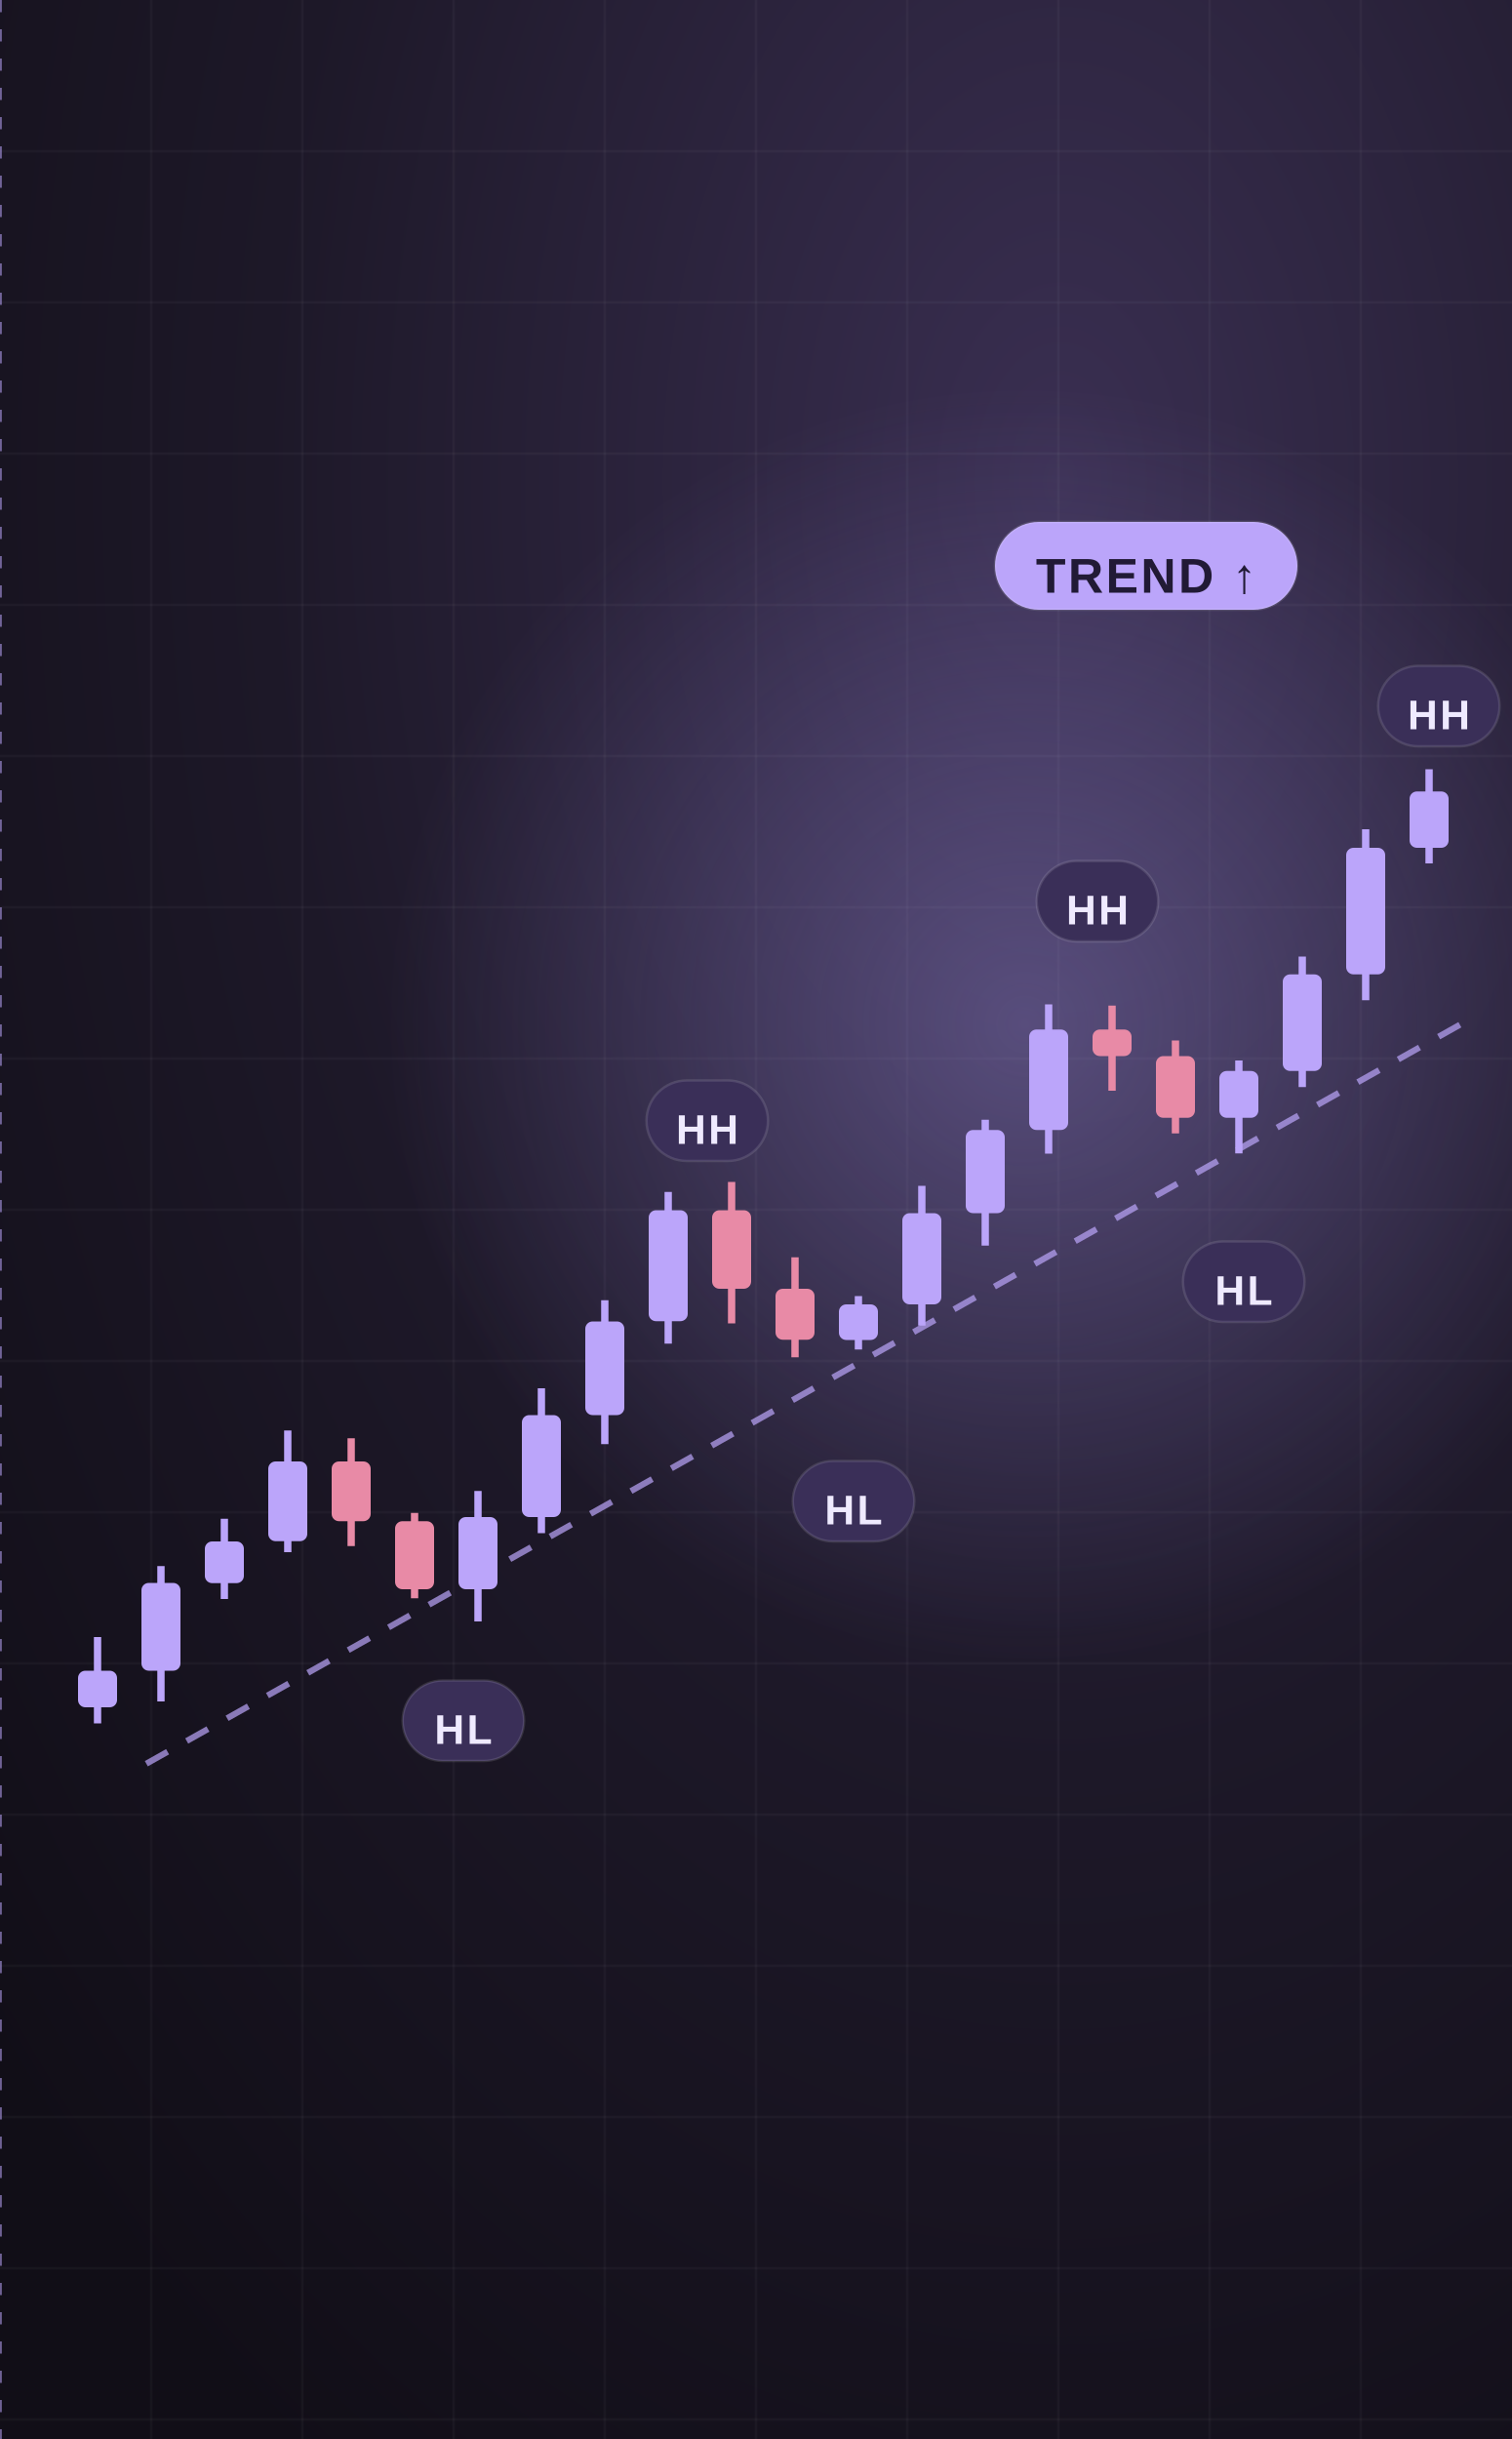
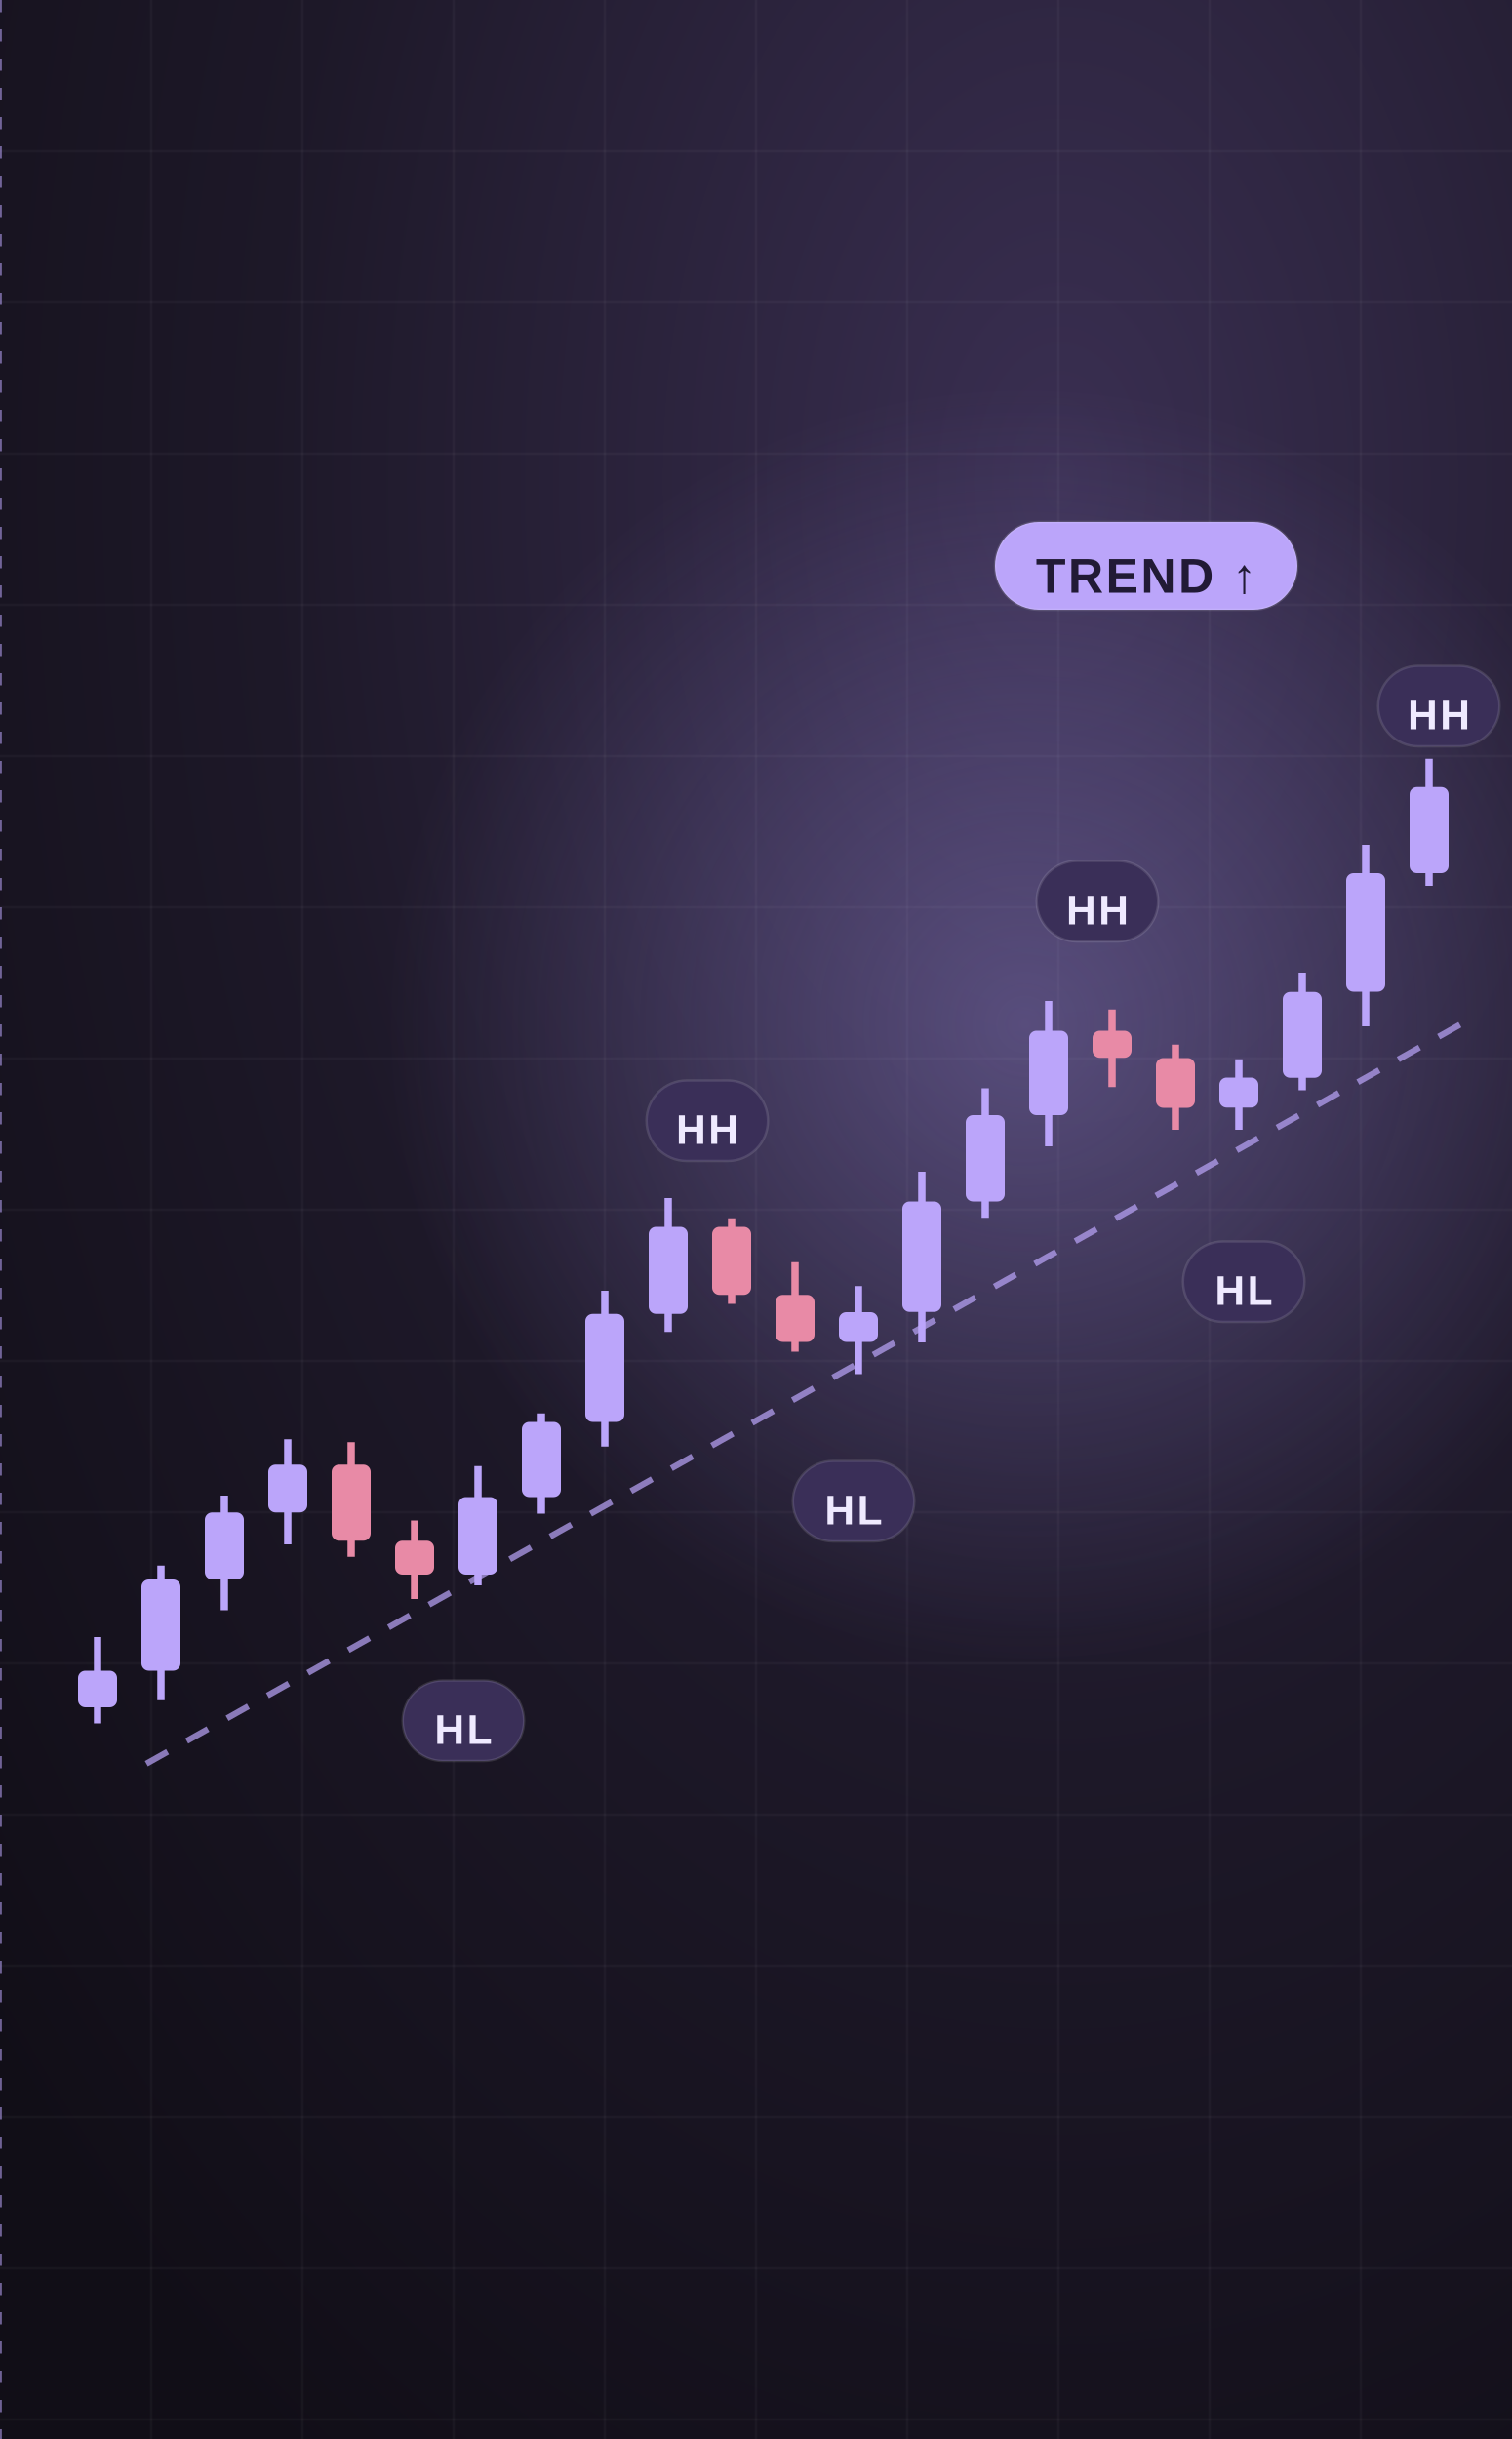
<svg xmlns="http://www.w3.org/2000/svg" width="620" height="1000" viewBox="0 0 620 1000">
  <style>
text{font-family:Arial,Helvetica,"Liberation Sans",sans-serif}
@keyframes grow{from{transform:scaleY(.05);opacity:0}to{transform:none;opacity:1}}
@keyframes live{0%,100%{transform:none}50%{transform:scaleY(1.4)}}
@keyframes flo{0%,100%{transform:translateY(0)}50%{transform:translateY(-6px)}}
@keyframes br{0%,100%{opacity:.7;transform:scale(1)}50%{opacity:1;transform:scale(1.1)}}
@keyframes march{to{stroke-dashoffset:-60}}
@keyframes draw{0%{stroke-dashoffset:1;opacity:1}38%{stroke-dashoffset:0}86%{stroke-dashoffset:0;opacity:1}96%{opacity:0}100%{stroke-dashoffset:1;opacity:0}}
@keyframes bob{0%,100%{transform:none}50%{transform:scaleY(.72)}}
@keyframes dp{0%,100%{transform:scale(1)}50%{transform:scale(1.18)}}
@keyframes hl{0%,100%{opacity:.35}50%{opacity:1}}
@keyframes rin{from{opacity:0;transform:translateX(-18px)}to{opacity:1;transform:none}}
@keyframes bobx{0%,100%{transform:none}50%{transform:scaleX(.78)}}
.row{animation:rin .8s cubic-bezier(.2,.8,.2,1) both}
.barx{transform-box:fill-box;animation:bobx 2.6s ease-in-out infinite}
.cd,.bar,.dot,.glow{transform-box:fill-box}
- @keyframes tick{0%,100%{transform:scaleY(1)}35%{transform:scaleY(var(--a,.7))}70%{transform:scaleY(var(--b,1.12))}}
- .cd{transform-origin:50% 55%;animation:grow .7s cubic-bezier(.2,.8,.2,1) both,tick 2s ease-in-out infinite}
+ @keyframes form{0%{transform:scaleY(0);opacity:0}2%{opacity:1}9%{transform:scaleY(1);opacity:1}88%{transform:scaleY(1);opacity:1}96%,100%{transform:scaleY(1);opacity:0}}
+ .cd{animation:form 9s cubic-bezier(.25,.8,.25,1) infinite both}
@keyframes stream{to{transform:translateX(-640px)}}
.stream{animation:stream 8s linear infinite}
- .cd.live{transform-origin:50% 50%;animation:grow .7s cubic-bezier(.2,.8,.2,1) both,live .9s ease-in-out infinite}
@keyframes scan{from{transform:translateX(-90px)}to{transform:translateX(710px)}}
.scan{animation:scan 6.5s cubic-bezier(.45,0,.55,1) infinite}
.chip{animation:flo 4.5s ease-in-out infinite}
.glow{transform-origin:50% 50%;animation:br 6s ease-in-out infinite}
.dash{animation:march 3.2s linear infinite}
.draw{stroke-dasharray:1;stroke-dashoffset:1;animation:draw 8s cubic-bezier(.4,0,.2,1) .3s infinite}
.bar{transform-origin:50% 100%;animation:bob 2.4s ease-in-out infinite}
.dot{transform-origin:50% 50%;animation:dp 2.2s ease-in-out infinite}
.hl{animation:hl 2.2s ease-in-out infinite}
@media (prefers-reduced-motion:reduce){*{animation:none!important}.draw{stroke-dasharray:none;stroke-dashoffset:0}.scan,.mdot{display:none}}
</style>
  <defs>
    <radialGradient id="bg" cx="70%" cy="20%" r="95%">
      <stop offset="0" stop-color="#3a2f52" />
      <stop offset=".55" stop-color="#1d1828" />
      <stop offset="1" stop-color="#110e17" />
    </radialGradient>
    <radialGradient id="glow" cx="50%" cy="50%" r="50%">
      <stop offset="0" stop-color="#a697eb" stop-opacity=".35" />
      <stop offset="1" stop-color="#a697eb" stop-opacity="0" />
    </radialGradient>
    <linearGradient id="scanG" x1="0" y1="0" x2="1" y2="0">
      <stop offset="0" stop-color="#bba5fa" stop-opacity="0" />
      <stop offset="1" stop-color="#bba5fa" stop-opacity=".2" />
    </linearGradient>
    <linearGradient id="fadeUp" x1="0" y1="0" x2="0" y2="1">
      <stop offset="0" stop-color="#bba5fa" stop-opacity=".35" />
      <stop offset="1" stop-color="#bba5fa" stop-opacity="0" />
    </linearGradient>
  </defs>
  <rect width="620" height="1000" fill="url(#bg)" />
  <line x1="62" y1="0" x2="62" y2="1000" stroke="#fff" stroke-opacity=".035" />
  <line x1="124" y1="0" x2="124" y2="1000" stroke="#fff" stroke-opacity=".035" />
  <line x1="186" y1="0" x2="186" y2="1000" stroke="#fff" stroke-opacity=".035" />
  <line x1="248" y1="0" x2="248" y2="1000" stroke="#fff" stroke-opacity=".035" />
  <line x1="310" y1="0" x2="310" y2="1000" stroke="#fff" stroke-opacity=".035" />
  <line x1="372" y1="0" x2="372" y2="1000" stroke="#fff" stroke-opacity=".035" />
  <line x1="434" y1="0" x2="434" y2="1000" stroke="#fff" stroke-opacity=".035" />
  <line x1="496" y1="0" x2="496" y2="1000" stroke="#fff" stroke-opacity=".035" />
  <line x1="558" y1="0" x2="558" y2="1000" stroke="#fff" stroke-opacity=".035" />
  <line x1="0" y1="62" x2="620" y2="62" stroke="#fff" stroke-opacity=".035" />
  <line x1="0" y1="124" x2="620" y2="124" stroke="#fff" stroke-opacity=".035" />
  <line x1="0" y1="186" x2="620" y2="186" stroke="#fff" stroke-opacity=".035" />
  <line x1="0" y1="248" x2="620" y2="248" stroke="#fff" stroke-opacity=".035" />
  <line x1="0" y1="310" x2="620" y2="310" stroke="#fff" stroke-opacity=".035" />
  <line x1="0" y1="372" x2="620" y2="372" stroke="#fff" stroke-opacity=".035" />
  <line x1="0" y1="434" x2="620" y2="434" stroke="#fff" stroke-opacity=".035" />
  <line x1="0" y1="496" x2="620" y2="496" stroke="#fff" stroke-opacity=".035" />
  <line x1="0" y1="558" x2="620" y2="558" stroke="#fff" stroke-opacity=".035" />
  <line x1="0" y1="620" x2="620" y2="620" stroke="#fff" stroke-opacity=".035" />
  <line x1="0" y1="682" x2="620" y2="682" stroke="#fff" stroke-opacity=".035" />
  <line x1="0" y1="744" x2="620" y2="744" stroke="#fff" stroke-opacity=".035" />
  <line x1="0" y1="806" x2="620" y2="806" stroke="#fff" stroke-opacity=".035" />
  <line x1="0" y1="868" x2="620" y2="868" stroke="#fff" stroke-opacity=".035" />
  <line x1="0" y1="930" x2="620" y2="930" stroke="#fff" stroke-opacity=".035" />
  <line x1="0" y1="992" x2="620" y2="992" stroke="#fff" stroke-opacity=".035" />
  <circle class="glow" cx="420" cy="420" r="260" fill="url(#glow)" />
  <line class="dash" x1="60" y1="723.125" x2="600" y2="419.375" stroke="#bba5fa" stroke-width="2.5" stroke-dasharray="10 9" opacity=".7" />
-   <g class="cd" style="--a:0.33;--b:1.26;animation-duration:.7s,0.96s;animation-delay:200ms,600ms">
+   <g class="cd" style="transform-origin:50% 81.4%;animation-duration:9.23s;animation-delay:0ms">
    <line x1="40" x2="40" y1="671.2" y2="706.6" stroke="#bba5fa" stroke-width="3" />
    <rect x="32" y="685.0" width="16" height="15.0" rx="3" fill="#bba5fa" />
  </g>
-   <g class="cd" style="--a:0.40;--b:1.35;animation-duration:.7s,1.01s;animation-delay:240ms,737ms">
-     <line x1="66" x2="66" y1="642.1" y2="697.6" stroke="#bba5fa" stroke-width="3" />
-     <rect x="58" y="649.0" width="16" height="36.0" rx="3" fill="#bba5fa" />
-   </g>
-   <g class="cd" style="--a:0.44;--b:1.31;animation-duration:.7s,0.85s;animation-delay:280ms,874ms">
-     <line x1="92" x2="92" y1="622.7" y2="655.6" stroke="#bba5fa" stroke-width="3" />
-     <rect x="84" y="632.0" width="16" height="17.1" rx="3" fill="#bba5fa" />
-   </g>
-   <g class="cd" style="--a:0.53;--b:1.21;animation-duration:.7s,0.69s;animation-delay:320ms,1011ms">
-     <line x1="118" x2="118" y1="586.5" y2="636.4" stroke="#bba5fa" stroke-width="3" />
-     <rect x="110" y="599.2" width="16" height="32.7" rx="3" fill="#bba5fa" />
-   </g>
-   <g class="cd" style="--a:0.50;--b:1.38;animation-duration:.7s,0.72s;animation-delay:360ms,1148ms">
-     <line x1="144" x2="144" y1="589.7" y2="633.9" stroke="#e88aa6" stroke-width="3" />
-     <rect x="136" y="599.2" width="16" height="24.5" rx="3" fill="#e88aa6" />
-   </g>
-   <g class="cd" style="--a:0.42;--b:1.42;animation-duration:.7s,0.55s;animation-delay:400ms,1285ms">
-     <line x1="170" x2="170" y1="620.3" y2="655.3" stroke="#e88aa6" stroke-width="3" />
-     <rect x="162" y="623.7" width="16" height="27.9" rx="3" fill="#e88aa6" />
-   </g>
-   <g class="cd" style="--a:0.41;--b:1.39;animation-duration:.7s,0.97s;animation-delay:440ms,622ms">
-     <line x1="196" x2="196" y1="611.3" y2="664.8" stroke="#bba5fa" stroke-width="3" />
-     <rect x="188" y="622.0" width="16" height="29.6" rx="3" fill="#bba5fa" />
-   </g>
-   <g class="cd" style="--a:0.57;--b:1.39;animation-duration:.7s,0.99s;animation-delay:480ms,759ms">
-     <line x1="222" x2="222" y1="569.2" y2="628.6" stroke="#bba5fa" stroke-width="3" />
-     <rect x="214" y="580.2" width="16" height="41.8" rx="3" fill="#bba5fa" />
-   </g>
-   <g class="cd" style="--a:0.38;--b:1.25;animation-duration:.7s,0.80s;animation-delay:520ms,896ms">
-     <line x1="248" x2="248" y1="533.1" y2="592.1" stroke="#bba5fa" stroke-width="3" />
-     <rect x="240" y="541.8" width="16" height="38.4" rx="3" fill="#bba5fa" />
-   </g>
-   <g class="cd" style="--a:0.57;--b:1.30;animation-duration:.7s,0.61s;animation-delay:560ms,1033ms">
-     <line x1="274" x2="274" y1="488.7" y2="550.9" stroke="#bba5fa" stroke-width="3" />
-     <rect x="266" y="496.2" width="16" height="45.5" rx="3" fill="#bba5fa" />
-   </g>
-   <g class="cd" style="--a:0.31;--b:1.38;animation-duration:.7s,0.61s;animation-delay:600ms,1170ms">
-     <line x1="300" x2="300" y1="484.6" y2="542.6" stroke="#e88aa6" stroke-width="3" />
-     <rect x="292" y="496.2" width="16" height="32.2" rx="3" fill="#e88aa6" />
-   </g>
-   <g class="cd" style="--a:0.32;--b:1.32;animation-duration:.7s,1.00s;animation-delay:640ms,1307ms">
-     <line x1="326" x2="326" y1="515.5" y2="556.5" stroke="#e88aa6" stroke-width="3" />
-     <rect x="318" y="528.4" width="16" height="20.9" rx="3" fill="#e88aa6" />
-   </g>
-   <g class="cd" style="--a:0.39;--b:1.44;animation-duration:.7s,0.79s;animation-delay:680ms,644ms">
-     <line x1="352" x2="352" y1="531.4" y2="553.3" stroke="#bba5fa" stroke-width="3" />
-     <rect x="344" y="534.8" width="16" height="14.6" rx="3" fill="#bba5fa" />
-   </g>
-   <g class="cd" style="--a:0.33;--b:1.35;animation-duration:.7s,0.77s;animation-delay:720ms,781ms">
-     <line x1="378" x2="378" y1="486.2" y2="543.5" stroke="#bba5fa" stroke-width="3" />
-     <rect x="370" y="497.4" width="16" height="37.4" rx="3" fill="#bba5fa" />
-   </g>
-   <g class="cd" style="--a:0.53;--b:1.36;animation-duration:.7s,0.55s;animation-delay:760ms,918ms">
-     <line x1="404" x2="404" y1="459.1" y2="510.7" stroke="#bba5fa" stroke-width="3" />
-     <rect x="396" y="463.3" width="16" height="34.1" rx="3" fill="#bba5fa" />
-   </g>
-   <g class="cd" style="--a:0.50;--b:1.31;animation-duration:.7s,0.92s;animation-delay:800ms,1055ms">
-     <line x1="430" x2="430" y1="411.8" y2="473.0" stroke="#bba5fa" stroke-width="3" />
-     <rect x="422" y="422.1" width="16" height="41.2" rx="3" fill="#bba5fa" />
-   </g>
-   <g class="cd" style="--a:0.32;--b:1.29;animation-duration:.7s,0.89s;animation-delay:840ms,1192ms">
-     <line x1="456" x2="456" y1="412.3" y2="447.2" stroke="#e88aa6" stroke-width="3" />
-     <rect x="448" y="422.1" width="16" height="10.9" rx="3" fill="#e88aa6" />
-   </g>
-   <g class="cd" style="--a:0.42;--b:1.38;animation-duration:.7s,0.65s;animation-delay:880ms,1329ms">
-     <line x1="482" x2="482" y1="426.6" y2="464.7" stroke="#e88aa6" stroke-width="3" />
-     <rect x="474" y="433.0" width="16" height="25.3" rx="3" fill="#e88aa6" />
-   </g>
-   <g class="cd" style="--a:0.57;--b:1.41;animation-duration:.7s,1.01s;animation-delay:920ms,666ms">
-     <line x1="508" x2="508" y1="434.8" y2="472.9" stroke="#bba5fa" stroke-width="3" />
-     <rect x="500" y="439.1" width="16" height="19.2" rx="3" fill="#bba5fa" />
-   </g>
-   <g class="cd" style="--a:0.59;--b:1.22;animation-duration:.7s,0.96s;animation-delay:960ms,803ms">
-     <line x1="534" x2="534" y1="392.2" y2="445.7" stroke="#bba5fa" stroke-width="3" />
-     <rect x="526" y="399.5" width="16" height="39.6" rx="3" fill="#bba5fa" />
-   </g>
-   <g class="cd" style="--a:0.58;--b:1.38;animation-duration:.7s,0.70s;animation-delay:1000ms,940ms">
-     <line x1="560" x2="560" y1="340.0" y2="410.1" stroke="#bba5fa" stroke-width="3" />
-     <rect x="552" y="347.6" width="16" height="51.9" rx="3" fill="#bba5fa" />
-   </g>
-   <g class="cd live" style="--a:0.33;--b:1.24;animation-duration:.7s,1.04s;animation-delay:1040ms,1077ms">
-     <line x1="586" x2="586" y1="315.4" y2="354.0" stroke="#bba5fa" stroke-width="3" />
-     <rect x="578" y="324.5" width="16" height="23.1" rx="3" fill="#bba5fa" />
+   <g class="cd" style="transform-origin:50% 78.1%;animation-duration:9.23s;animation-delay:260ms">
+     <line x1="66" x2="66" y1="641.9" y2="697.1" stroke="#bba5fa" stroke-width="3" />
+     <rect x="58" y="647.6" width="16" height="37.4" rx="3" fill="#bba5fa" />
+   </g>
+   <g class="cd" style="transform-origin:50% 73.1%;animation-duration:9.23s;animation-delay:520ms">
+     <line x1="92" x2="92" y1="613.2" y2="660.2" stroke="#bba5fa" stroke-width="3" />
+     <rect x="84" y="620.1" width="16" height="27.5" rx="3" fill="#bba5fa" />
+   </g>
+   <g class="cd" style="transform-origin:50% 69.6%;animation-duration:9.23s;animation-delay:780ms">
+     <line x1="118" x2="118" y1="590.1" y2="633.2" stroke="#bba5fa" stroke-width="3" />
+     <rect x="110" y="600.5" width="16" height="19.6" rx="3" fill="#bba5fa" />
+   </g>
+   <g class="cd" style="transform-origin:50% 19.6%;animation-duration:9.23s;animation-delay:1040ms">
+     <line x1="144" x2="144" y1="591.3" y2="638.3" stroke="#e88aa6" stroke-width="3" />
+     <rect x="136" y="600.5" width="16" height="31.2" rx="3" fill="#e88aa6" />
+   </g>
+   <g class="cd" style="transform-origin:50% 25.9%;animation-duration:9.23s;animation-delay:1300ms">
+     <line x1="170" x2="170" y1="623.4" y2="655.6" stroke="#e88aa6" stroke-width="3" />
+     <rect x="162" y="631.7" width="16" height="13.9" rx="3" fill="#e88aa6" />
+   </g>
+   <g class="cd" style="transform-origin:50% 91.0%;animation-duration:9.23s;animation-delay:1560ms">
+     <line x1="196" x2="196" y1="601.1" y2="650.0" stroke="#bba5fa" stroke-width="3" />
+     <rect x="188" y="613.8" width="16" height="31.8" rx="3" fill="#bba5fa" />
+   </g>
+   <g class="cd" style="transform-origin:50% 83.5%;animation-duration:9.23s;animation-delay:1820ms">
+     <line x1="222" x2="222" y1="579.5" y2="620.6" stroke="#bba5fa" stroke-width="3" />
+     <rect x="214" y="583.0" width="16" height="30.8" rx="3" fill="#bba5fa" />
+   </g>
+   <g class="cd" style="transform-origin:50% 84.1%;animation-duration:9.23s;animation-delay:2080ms">
+     <line x1="248" x2="248" y1="529.2" y2="593.1" stroke="#bba5fa" stroke-width="3" />
+     <rect x="240" y="538.7" width="16" height="44.3" rx="3" fill="#bba5fa" />
+   </g>
+   <g class="cd" style="transform-origin:50% 86.4%;animation-duration:9.23s;animation-delay:2340ms">
+     <line x1="274" x2="274" y1="491.2" y2="546.1" stroke="#bba5fa" stroke-width="3" />
+     <rect x="266" y="503.0" width="16" height="35.7" rx="3" fill="#bba5fa" />
+   </g>
+   <g class="cd" style="transform-origin:50% 9.9%;animation-duration:9.23s;animation-delay:2600ms">
+     <line x1="300" x2="300" y1="499.5" y2="534.6" stroke="#e88aa6" stroke-width="3" />
+     <rect x="292" y="503.0" width="16" height="27.9" rx="3" fill="#e88aa6" />
+   </g>
+   <g class="cd" style="transform-origin:50% 36.5%;animation-duration:9.23s;animation-delay:2860ms">
+     <line x1="326" x2="326" y1="517.5" y2="554.2" stroke="#e88aa6" stroke-width="3" />
+     <rect x="318" y="530.9" width="16" height="19.3" rx="3" fill="#e88aa6" />
+   </g>
+   <g class="cd" style="transform-origin:50% 63.3%;animation-duration:9.23s;animation-delay:3120ms">
+     <line x1="352" x2="352" y1="527.3" y2="563.4" stroke="#bba5fa" stroke-width="3" />
+     <rect x="344" y="538.0" width="16" height="12.2" rx="3" fill="#bba5fa" />
+   </g>
+   <g class="cd" style="transform-origin:50% 82.2%;animation-duration:9.23s;animation-delay:3380ms">
+     <line x1="378" x2="378" y1="480.4" y2="550.4" stroke="#bba5fa" stroke-width="3" />
+     <rect x="370" y="492.6" width="16" height="45.3" rx="3" fill="#bba5fa" />
+   </g>
+   <g class="cd" style="transform-origin:50% 87.5%;animation-duration:9.23s;animation-delay:3640ms">
+     <line x1="404" x2="404" y1="446.2" y2="499.3" stroke="#bba5fa" stroke-width="3" />
+     <rect x="396" y="457.2" width="16" height="35.4" rx="3" fill="#bba5fa" />
+   </g>
+   <g class="cd" style="transform-origin:50% 78.5%;animation-duration:9.23s;animation-delay:3900ms">
+     <line x1="430" x2="430" y1="410.4" y2="470.0" stroke="#bba5fa" stroke-width="3" />
+     <rect x="422" y="422.6" width="16" height="34.6" rx="3" fill="#bba5fa" />
+   </g>
+   <g class="cd" style="transform-origin:50% 27.4%;animation-duration:9.23s;animation-delay:4160ms">
+     <line x1="456" x2="456" y1="413.9" y2="445.7" stroke="#e88aa6" stroke-width="3" />
+     <rect x="448" y="422.6" width="16" height="11.1" rx="3" fill="#e88aa6" />
+   </g>
+   <g class="cd" style="transform-origin:50% 15.7%;animation-duration:9.23s;animation-delay:4420ms">
+     <line x1="482" x2="482" y1="428.3" y2="463.2" stroke="#e88aa6" stroke-width="3" />
+     <rect x="474" y="433.8" width="16" height="20.4" rx="3" fill="#e88aa6" />
+   </g>
+   <g class="cd" style="transform-origin:50% 68.6%;animation-duration:9.23s;animation-delay:4680ms">
+     <line x1="508" x2="508" y1="434.3" y2="463.2" stroke="#bba5fa" stroke-width="3" />
+     <rect x="500" y="441.8" width="16" height="12.3" rx="3" fill="#bba5fa" />
+   </g>
+   <g class="cd" style="transform-origin:50% 89.4%;animation-duration:9.23s;animation-delay:4940ms">
+     <line x1="534" x2="534" y1="398.8" y2="447.0" stroke="#bba5fa" stroke-width="3" />
+     <rect x="526" y="406.7" width="16" height="35.2" rx="3" fill="#bba5fa" />
+   </g>
+   <g class="cd" style="transform-origin:50% 81.0%;animation-duration:9.23s;animation-delay:5200ms">
+     <line x1="560" x2="560" y1="346.4" y2="420.8" stroke="#bba5fa" stroke-width="3" />
+     <rect x="552" y="358.0" width="16" height="48.6" rx="3" fill="#bba5fa" />
+   </g>
+   <g class="cd" style="transform-origin:50% 90.1%;animation-duration:9.23s;animation-delay:5460ms">
+     <line x1="586" x2="586" y1="311.1" y2="363.2" stroke="#bba5fa" stroke-width="3" />
+     <rect x="578" y="322.7" width="16" height="35.3" rx="3" fill="#bba5fa" />
  </g>
  <g class="chip" style="animation-delay:-2.8s">
    <rect x="265.1" y="443" width="49.8" height="33" rx="16.5" fill="#3a2f58" stroke="#fff" stroke-opacity=".12" />
    <text x="290" y="469" text-anchor="middle" font-size="17" font-weight="700" fill="#efeaff" letter-spacing="1">HH</text>
  </g>
  <g class="chip" style="animation-delay:-3.8s">
    <rect x="425.1" y="353" width="49.8" height="33" rx="16.5" fill="#3a2f58" stroke="#fff" stroke-opacity=".12" />
    <text x="450" y="379" text-anchor="middle" font-size="17" font-weight="700" fill="#efeaff" letter-spacing="1">HH</text>
  </g>
  <g class="chip" style="animation-delay:-1.8s">
    <rect x="565.1" y="273" width="49.8" height="33" rx="16.5" fill="#3a2f58" stroke="#fff" stroke-opacity=".12" />
    <text x="590" y="299" text-anchor="middle" font-size="17" font-weight="700" fill="#efeaff" letter-spacing="1">HH</text>
  </g>
  <g class="chip" style="animation-delay:-2.6s">
    <rect x="165.1" y="689" width="49.8" height="33" rx="16.5" fill="#3a2f58" stroke="#fff" stroke-opacity=".12" />
    <text x="190" y="715" text-anchor="middle" font-size="17" font-weight="700" fill="#efeaff" letter-spacing="1">HL</text>
  </g>
  <g class="chip" style="animation-delay:-3.6s">
    <rect x="325.1" y="599" width="49.8" height="33" rx="16.5" fill="#3a2f58" stroke="#fff" stroke-opacity=".12" />
    <text x="350" y="625" text-anchor="middle" font-size="17" font-weight="700" fill="#efeaff" letter-spacing="1">HL</text>
  </g>
  <g class="chip" style="animation-delay:-0.6s">
    <rect x="485.1" y="509" width="49.8" height="33" rx="16.5" fill="#3a2f58" stroke="#fff" stroke-opacity=".12" />
    <text x="510" y="535" text-anchor="middle" font-size="17" font-weight="700" fill="#efeaff" letter-spacing="1">HL</text>
  </g>
  <g class="chip" style="animation-delay:-1s">
    <rect x="408" y="214" width="124" height="36" rx="18" fill="#bba5fa" stroke="#fff" stroke-opacity=".12" />
    <text x="470" y="243" text-anchor="middle" font-size="20" font-weight="700" fill="#211a35" letter-spacing="1">TREND ↑</text>
  </g>
  <g class="scan">
    <rect x="-70" y="0" width="70" height="1000" fill="url(#scanG)" />
    <line x1="0" y1="0" x2="0" y2="1000" stroke="#bba5fa" stroke-opacity=".55" stroke-width="1.5" stroke-dasharray="5 7" />
  </g>
</svg>
